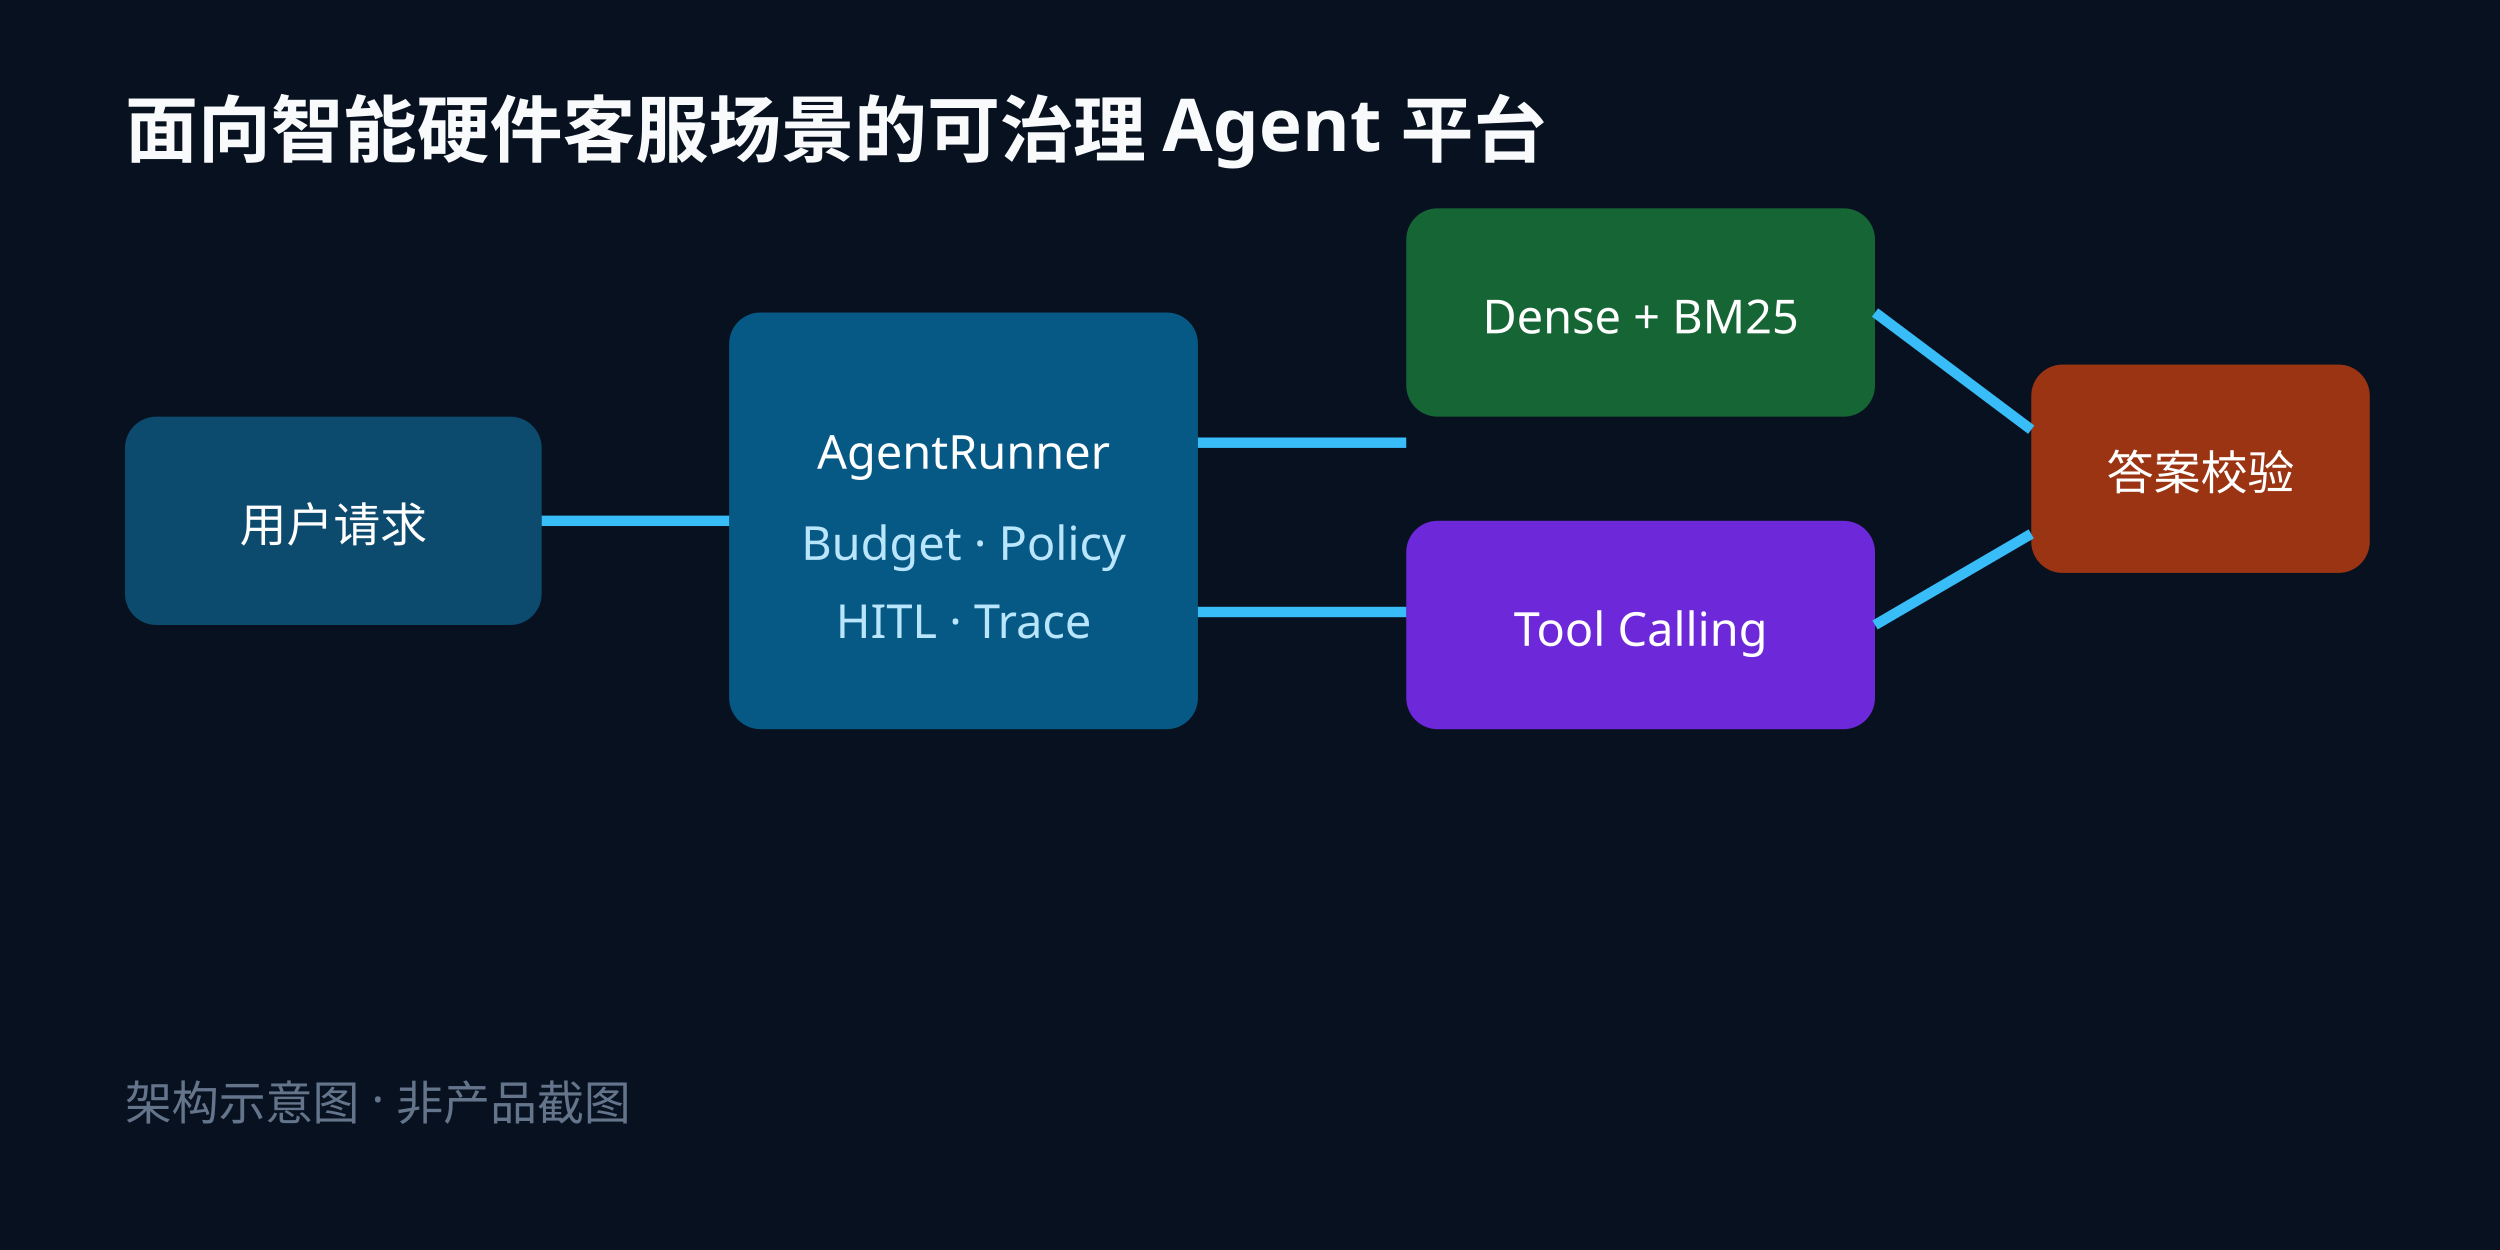
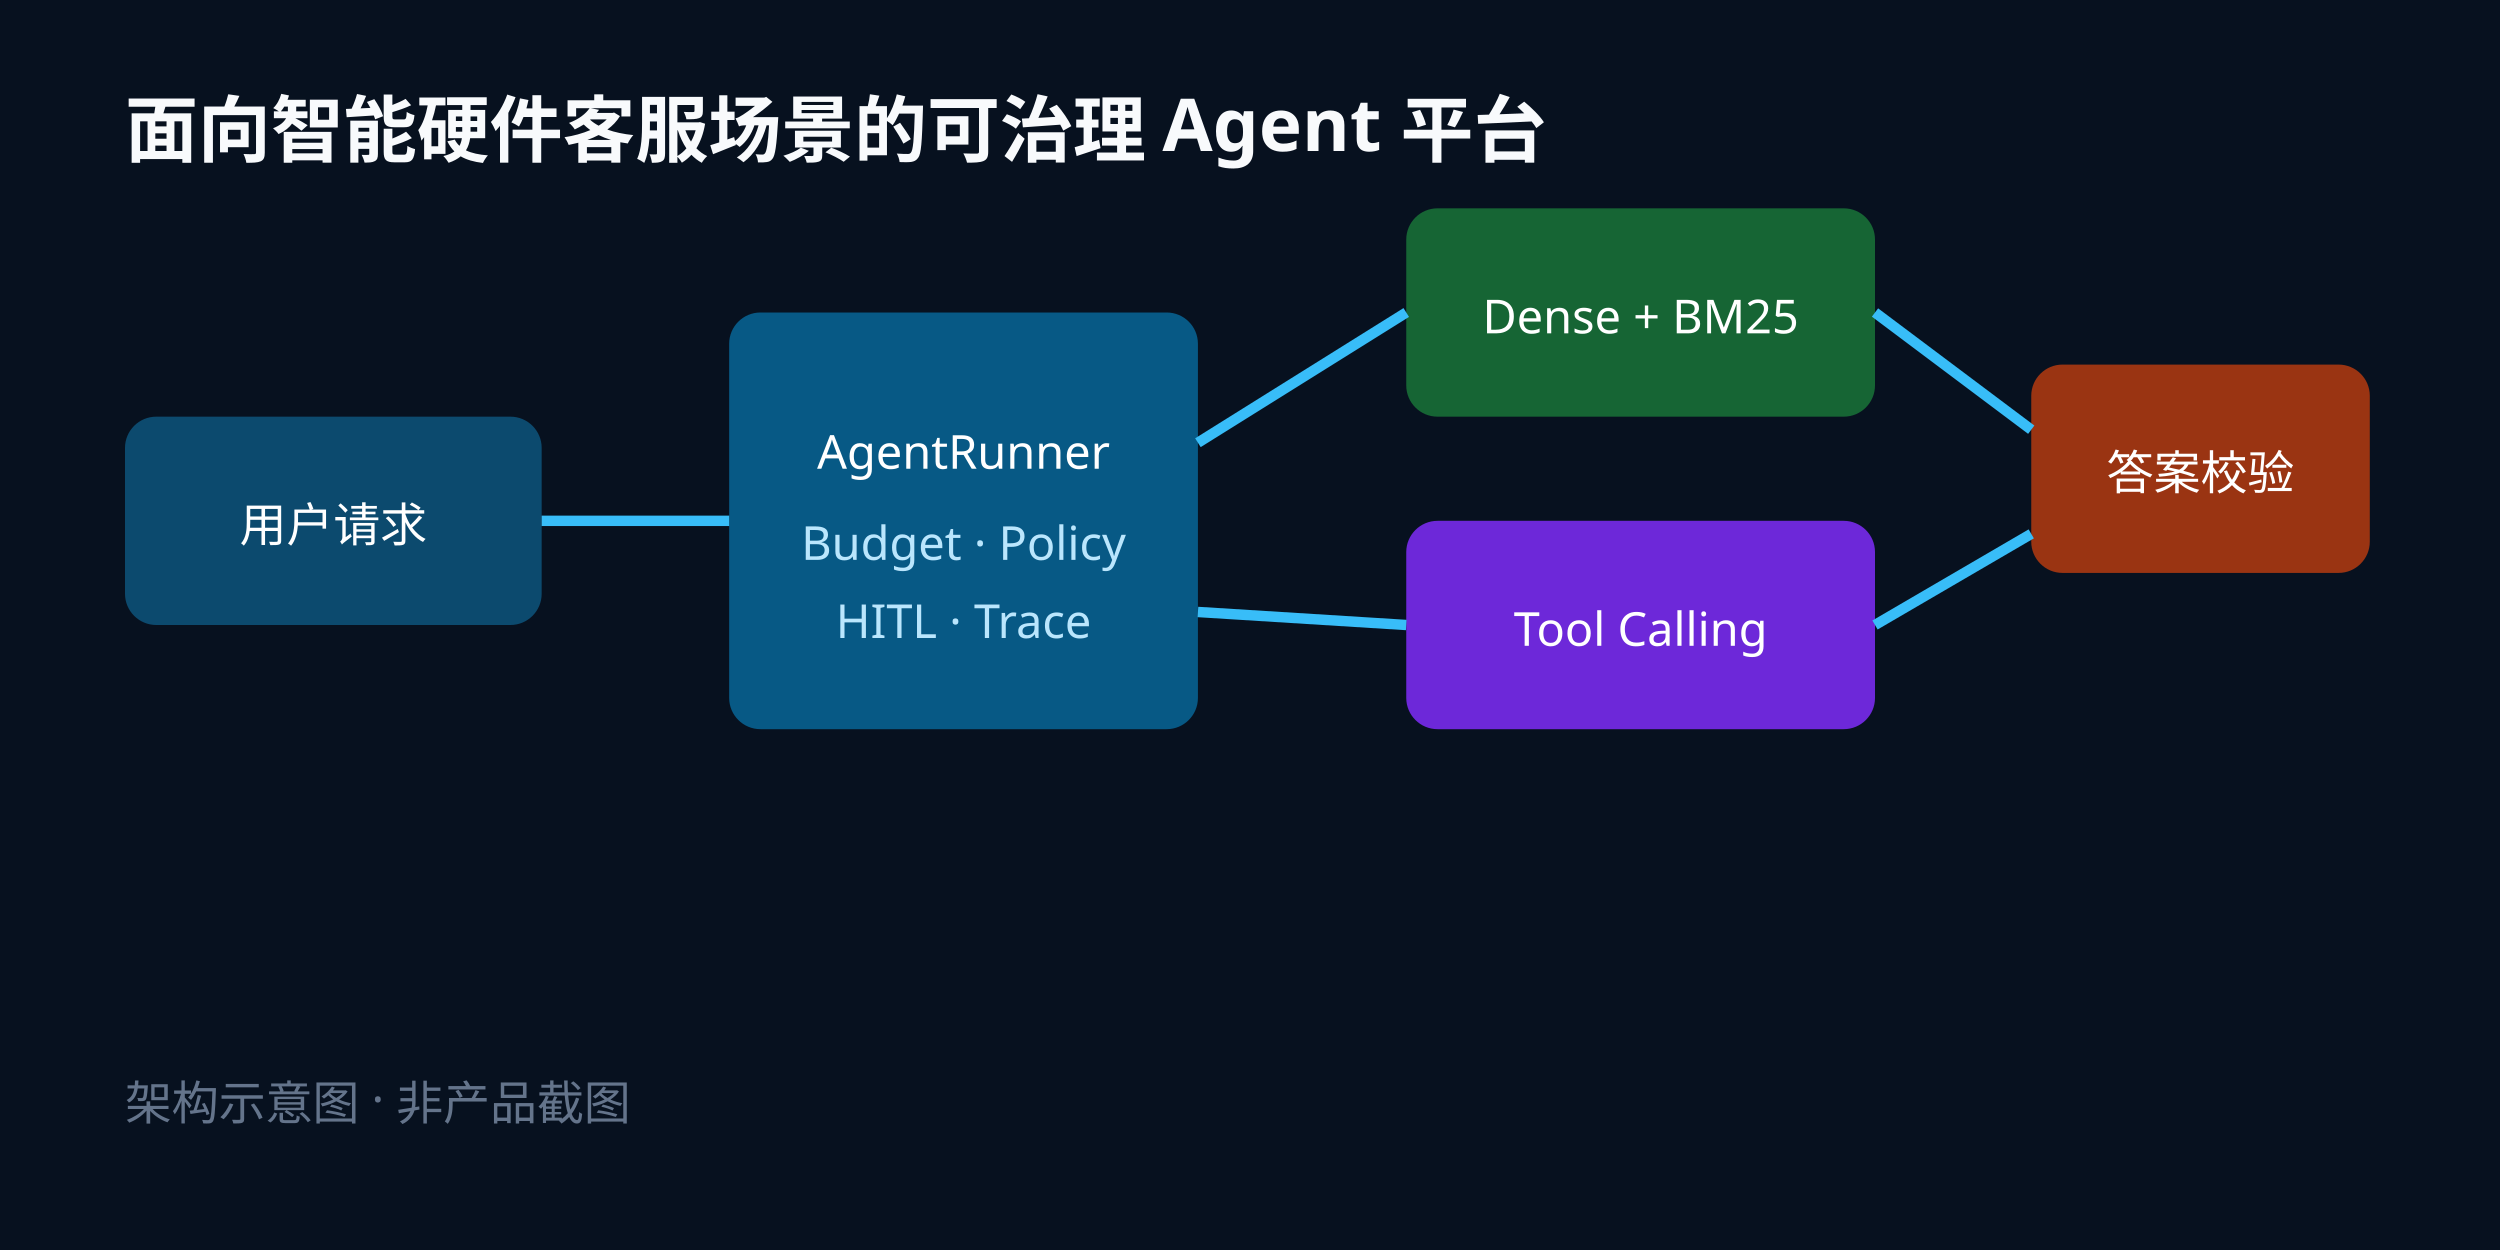
<svg xmlns="http://www.w3.org/2000/svg" width="960" height="480" viewBox="0 0 960 480">
  <rect width="960" height="480" fill="#07111f" />
  <text x="48" y="60" fill="#f8fafc" font-family="system-ui" font-size="28" font-weight="700">面向智能硬件客服场景的可治理 Agent 平台</text>
  <g font-family="system-ui" font-size="18" text-anchor="middle">
    <rect x="48" y="160" width="160" height="80" rx="12" fill="#0c4a6e" />
    <text x="128" y="208" fill="white">用户请求</text>
    <rect x="280" y="120" width="180" height="160" rx="12" fill="#075985" />
    <text x="370" y="180" fill="white">AgentRunner</text>
    <text x="370" y="215" fill="#bae6fd">Budget · Policy</text>
    <text x="370" y="245" fill="#bae6fd">HITL · Trace</text>
    <rect x="540" y="80" width="180" height="80" rx="12" fill="#166534" />
    <text x="630" y="128" fill="white">Dense + BM25</text>
    <rect x="540" y="200" width="180" height="80" rx="12" fill="#6d28d9" />
    <text x="630" y="248" fill="white">Tool Calling</text>
    <rect x="780" y="140" width="130" height="80" rx="12" fill="#9a3412" />
    <text x="845" y="188" fill="white">答案校验</text>
  </g>
  <g stroke="#38bdf8" stroke-width="4" fill="none">
    <path d="M208 200h72" />
-     <path d="M460 170h80" />
-     <path d="M460 235h80" />
+     <path d="M460 170L540 120" />
+     <path d="M460 235L540 240" />
    <path d="M720 120l60 45" />
    <path d="M720 240l60-35" />
  </g>
  <text x="48" y="430" fill="#64748b" font-family="system-ui" font-size="18">架构示意图 · 非产品截图</text>
</svg>
